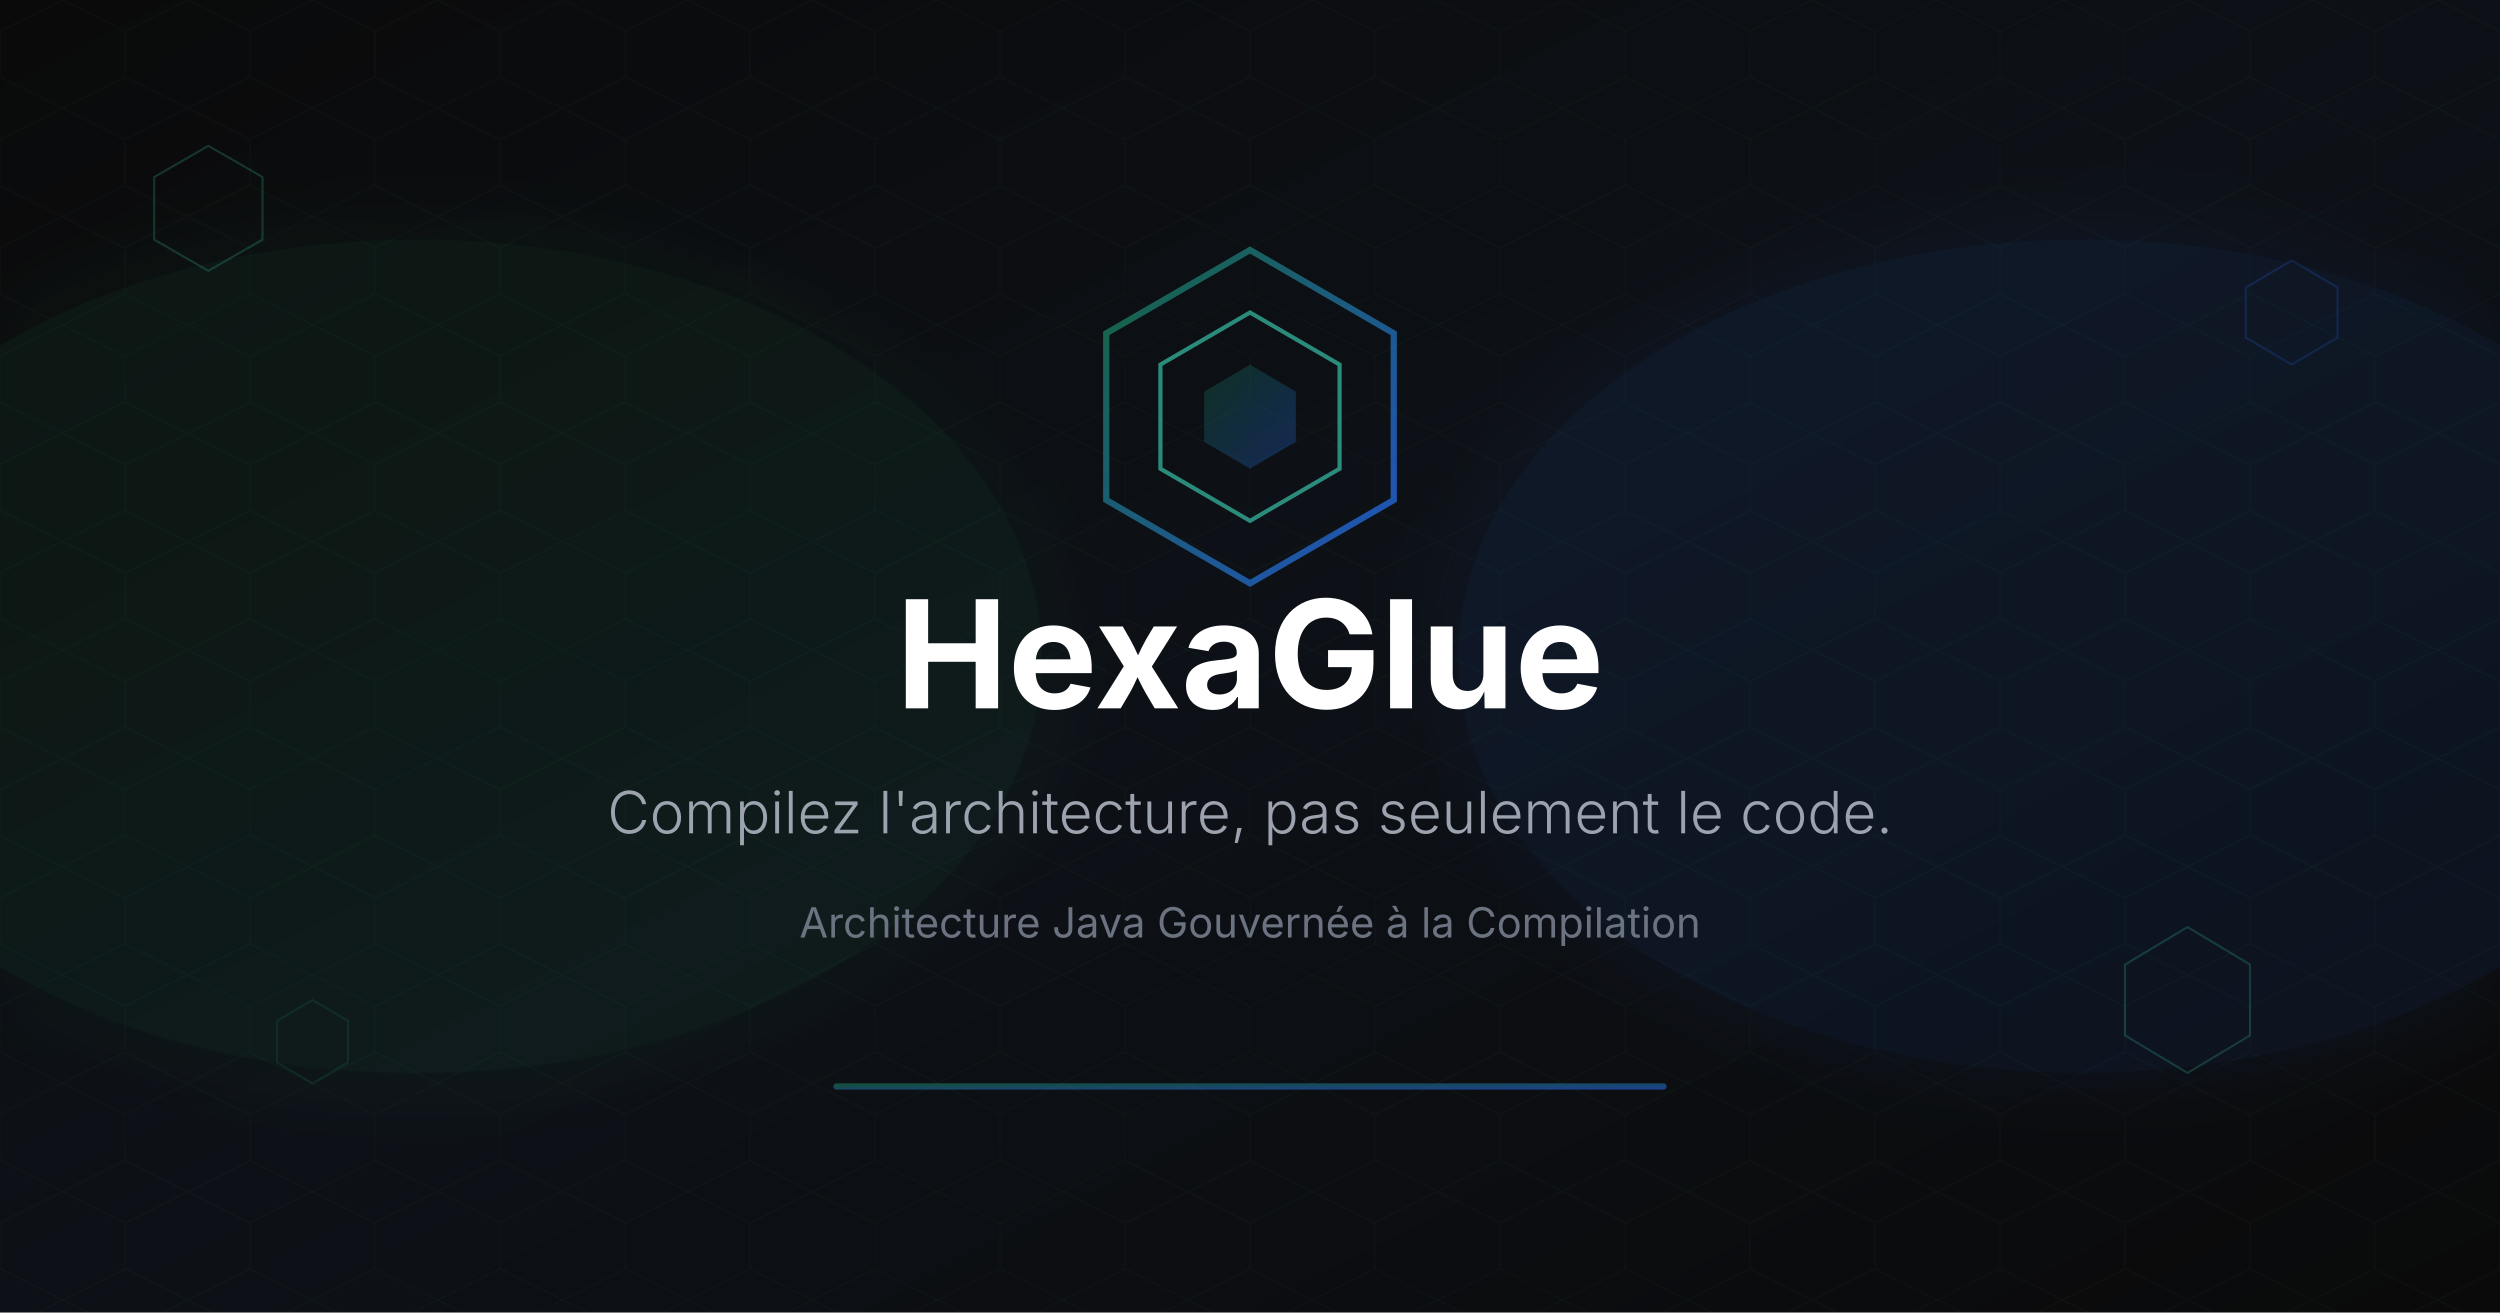
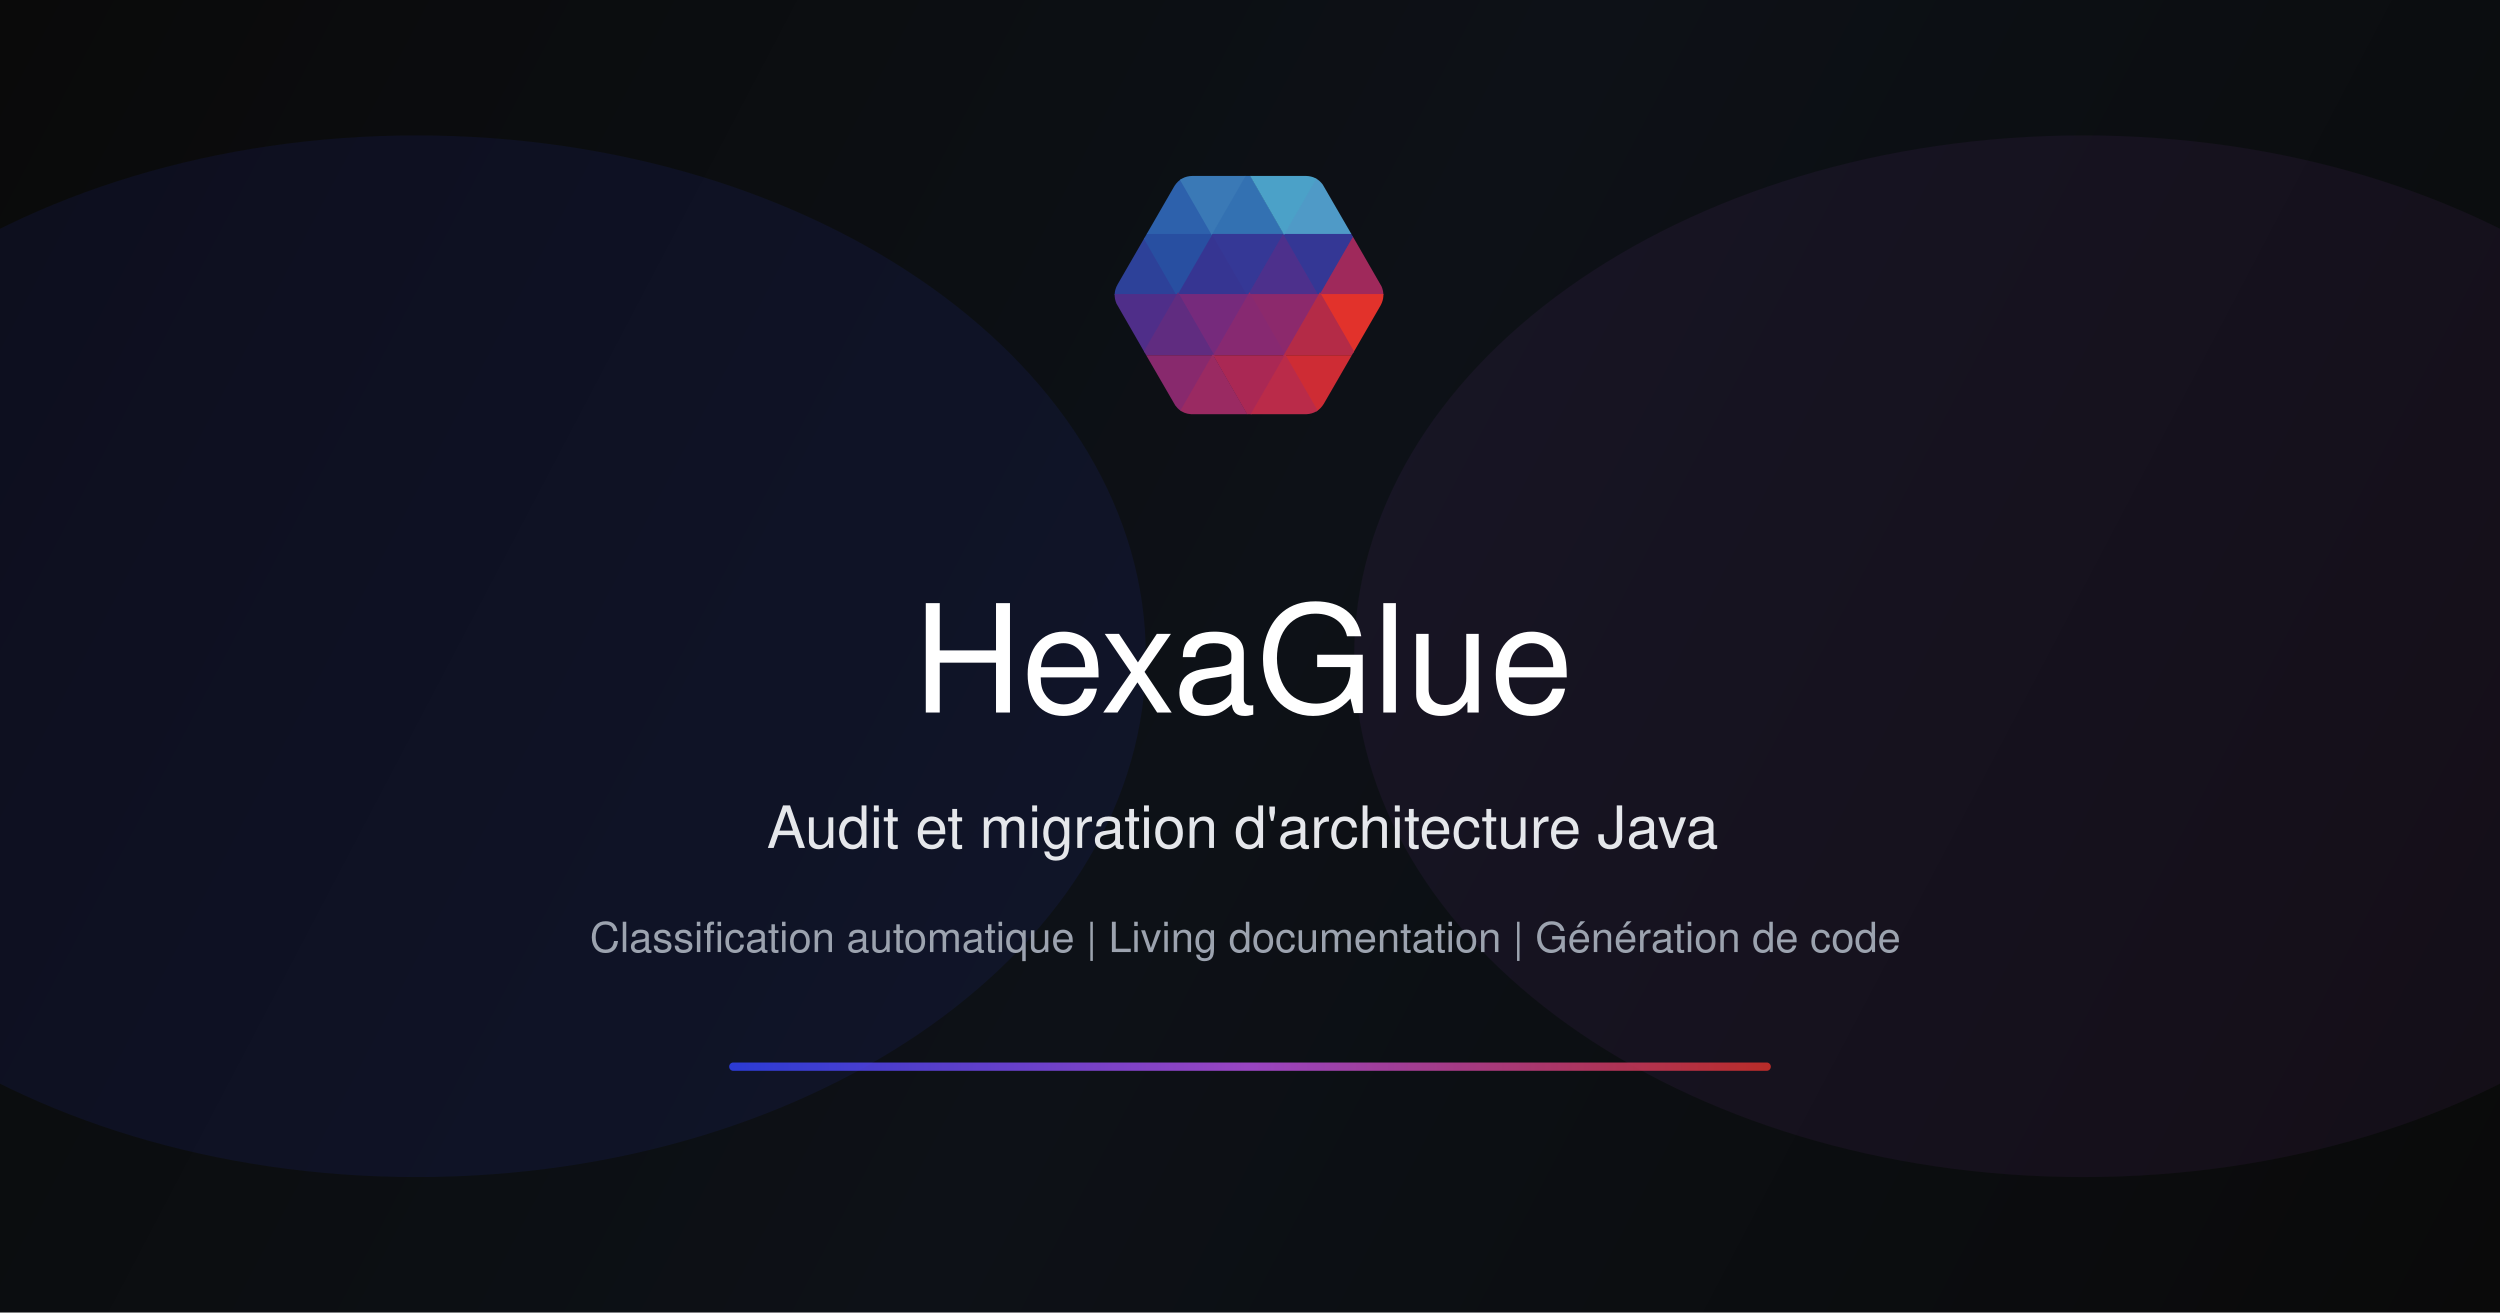
- <svg xmlns="http://www.w3.org/2000/svg" viewBox="0 0 1200 630" width="1200" height="630">
-   <defs>
-     <linearGradient id="bgGradient" x1="0%" y1="0%" x2="100%" y2="100%">
-       <stop offset="0%" stop-color="#0a0a0a" />
-       <stop offset="50%" stop-color="#0d1117" />
-       <stop offset="100%" stop-color="#0a0a0a" />
-     </linearGradient>
-     <linearGradient id="accentGradient" x1="0%" y1="0%" x2="100%" y2="100%">
-       <stop offset="0%" stop-color="#1a7a4c" />
-       <stop offset="100%" stop-color="#2563eb" />
-     </linearGradient>
-     <filter id="glow" x="-50%" y="-50%" width="200%" height="200%">
-       <feGaussianBlur stdDeviation="20" result="coloredBlur" />
-       <feMerge>
-         <feMergeNode in="coloredBlur" />
-         <feMergeNode in="SourceGraphic" />
-       </feMerge>
-     </filter>
-     <pattern id="hexPattern" width="60" height="52" patternUnits="userSpaceOnUse">
-       <polygon points="30,0 60,15 60,37 30,52 0,37 0,15" fill="none" stroke="#1a7a4c" stroke-width="0.5" opacity="0.15" />
-     </pattern>
-   </defs>
-   <rect width="100%" height="100%" fill="url(#bgGradient)" />
-   <rect width="100%" height="100%" fill="url(#hexPattern)" opacity="0.5" />
-   <ellipse cx="200" cy="315" rx="300" ry="200" fill="#1a7a4c" opacity="0.1" filter="url(#glow)" />
-   <ellipse cx="1000" cy="315" rx="300" ry="200" fill="#2563eb" opacity="0.08" filter="url(#glow)" />
-   <g transform="translate(600, 200)">
-     <polygon points="0,-80 69,-40 69,40 0,80 -69,40 -69,-40" fill="none" stroke="url(#accentGradient)" stroke-width="3" opacity="0.8" />
-     <polygon points="0,-50 43,-25 43,25 0,50 -43,25 -43,-25" fill="none" stroke="#40debf" stroke-width="2" opacity="0.6" />
-     <polygon points="0,-25 22,-12 22,12 0,25 -22,12 -22,-12" fill="url(#accentGradient)" opacity="0.3" />
+ <svg xmlns="http://www.w3.org/2000/svg" width="1200" height="630" viewBox="0 0 1200 630">
+   <linearGradient id="linearGradient1" x1="0" y1="0" x2="1200" y2="630" gradientUnits="userSpaceOnUse">
+     <stop offset="1e-05" stop-color="#0a0a0a" stop-opacity="1" />
+     <stop offset="0.5" stop-color="#0d1117" stop-opacity="1" />
+     <stop offset="1" stop-color="#0a0a0a" stop-opacity="1" />
+   </linearGradient>
+   <path id="Trac" fill="url(#linearGradient1)" stroke="none" d="M 0 0 L 1200 0 L 1200 630 L 0 630 Z" />
+   <path id="path1" fill="#3245ff" stroke="none" opacity="0.08" d="M 550 315 C 550 453.071 393.3 565 200 565 C 6.7 565 -150 453.071 -150 315 C -150 176.929 6.7 65 200 65 C 393.3 65 550 176.929 550 315 Z" />
+   <path id="path2" fill="#bc52ee" stroke="none" opacity="0.06" d="M 1350 315 C 1350 453.071 1193.3 565 1000 565 C 806.7 565 650 453.071 650 315 C 650 176.929 806.7 65 1000 65 C 1193.3 65 1350 176.929 1350 315 Z" />
+   <g id="Associer">
+     <clipPath id="clipPath1">
+       <path clip-rule="evenodd" d="M 565.73 196.416 C 565.637 196.241 565.506 196.115 565.339 196.038 C 564.946 195.575 564.551 195.114 564.152 194.654 C 554.689 178.363 545.268 162.046 535.891 145.704 C 534.581 142.56 534.76 139.51 536.429 136.556 C 545.54 120.777 554.651 104.999 563.761 89.22 C 565.81 86.076 568.714 84.486 572.474 84.449 C 590.642 84.489 608.806 84.492 626.967 84.456 C 630.259 84.538 632.9 85.902 634.89 88.547 C 644.354 104.838 653.775 121.155 663.152 137.497 C 664.446 140.56 664.318 143.55 662.77 146.468 C 653.66 162.244 644.548 178.023 635.438 193.804 C 633.526 196.967 630.727 198.64 627.041 198.824 C 608.583 198.779 590.128 198.771 571.677 198.802 C 569.419 198.681 567.436 197.885 565.73 196.416 Z" />
+     </clipPath>
+     <g id="g1" clip-path="url(#clipPath1)">
+       <g id="g2">
+         <path id="path3" fill="#2d4199" stroke="none" d="M 547.848 111.382 L 530.426 141.616 L 565.271 141.616 Z" />
+         <path id="path4" fill="#9f295b" stroke="none" d="M 650.286 111.382 L 632.863 141.616 L 667.708 141.616 Z" />
+         <path id="path5" fill="#363592" stroke="none" d="M 582.145 111.382 L 564.722 141.616 L 599.567 141.616 Z" />
+         <path id="path6" fill="#4d308c" stroke="none" d="M 615.99 111.382 L 598.567 141.616 L 633.412 141.616 Z" />
+       </g>
+       <g id="g3">
+         <path id="path7" fill="#343795" stroke="none" d="M 633.042 142.068 L 650.464 111.833 L 615.619 111.833 Z" />
+         <path id="path8" fill="#353896" stroke="none" d="M 598.745 142.068 L 616.168 111.833 L 581.323 111.833 Z" />
+         <path id="path9" fill="#284fa1" stroke="none" d="M 564.9 142.068 L 582.323 111.833 L 547.478 111.833 Z" />
+         <path id="path10" fill="#4f9ac7" stroke="none" d="M 633.589 82.049 L 616.167 112.284 L 651.011 112.284 Z" />
+         <path id="path11" fill="#2d61ac" stroke="none" d="M 564.997 82.049 L 547.574 112.284 L 582.419 112.284 Z" />
+         <path id="path12" fill="#3371b2" stroke="none" d="M 598.841 82.049 L 581.419 112.284 L 616.264 112.284 Z" />
+         <path id="path13" fill="#4ba1c8" stroke="none" d="M 616.345 112.735 L 633.767 82.501 L 598.922 82.501 Z" />
+         <path id="path14" fill="#3a79b6" stroke="none" d="M 581.597 112.735 L 599.02 82.501 L 564.175 82.501 Z" />
+       </g>
+       <g id="g4">
+         <path id="path15" fill="#e2322b" stroke="none" d="M 650.64 171.4 L 668.062 141.165 L 633.218 141.165 Z" />
+         <path id="path16" fill="#4f2e89" stroke="none" d="M 548.203 171.4 L 565.625 141.165 L 530.78 141.165 Z" />
+         <path id="path17" fill="#8c296c" stroke="none" d="M 616.344 171.4 L 633.766 141.165 L 598.921 141.165 Z" />
+         <path id="path18" fill="#762a7c" stroke="none" d="M 582.499 171.4 L 599.921 141.165 L 565.076 141.165 Z" />
+         <path id="path19" fill="#602c80" stroke="none" d="M 565.447 140.263 L 548.024 170.497 L 582.869 170.497 Z" />
+         <path id="path20" fill="#872971" stroke="none" d="M 599.743 140.263 L 582.321 170.497 L 617.165 170.497 Z" />
+         <path id="path21" fill="#b42b47" stroke="none" d="M 633.588 140.263 L 616.165 170.497 L 651.01 170.497 Z" />
+       </g>
+       <g id="g5">
+         <path id="path22" fill="#88296d" stroke="none" d="M 564.899 200.732 L 582.322 170.497 L 547.477 170.497 Z" />
+         <path id="path23" fill="#ce2c34" stroke="none" d="M 633.492 200.732 L 650.914 170.497 L 616.069 170.497 Z" />
+         <path id="path24" fill="#aa2854" stroke="none" d="M 599.647 200.732 L 617.069 170.497 L 582.225 170.497 Z" />
+         <path id="path25" fill="#9a2a62" stroke="none" d="M 582.143 170.046 L 564.721 200.281 L 599.566 200.281 Z" />
+         <path id="path26" fill="#ba2b49" stroke="none" d="M 616.891 170.046 L 599.469 200.281 L 634.313 200.281 Z" />
+       </g>
+     </g>
  </g>
-   <text x="600" y="340" text-anchor="middle" font-family="system-ui, -apple-system, sans-serif" font-size="72" font-weight="700" fill="white">
-     HexaGlue
-   </text>
-   <text x="600" y="400" text-anchor="middle" font-family="system-ui, -apple-system, sans-serif" font-size="28" font-weight="300" fill="#9ca3af">
-     Compilez l'architecture, pas seulement le code.
-   </text>
-   <text x="600" y="450" text-anchor="middle" font-family="system-ui, -apple-system, sans-serif" font-size="20" font-weight="400" fill="#6b7280">
-     Architecture Java Gouvernée à la Compilation
-   </text>
-   <rect x="400" y="520" width="400" height="3" rx="1.5" fill="url(#accentGradient)" opacity="0.6" />
-   <g opacity="0.2">
-     <polygon transform="translate(100, 100)" points="0,-30 26,-15 26,15 0,30 -26,15 -26,-15" fill="none" stroke="#40debf" stroke-width="1" />
-     <polygon transform="translate(1100, 150)" points="0,-25 22,-12 22,12 0,25 -22,12 -22,-12" fill="none" stroke="#2563eb" stroke-width="1" />
-     <polygon transform="translate(150, 500)" points="0,-20 17,-10 17,10 0,20 -17,10 -17,-10" fill="none" stroke="#1a7a4c" stroke-width="1" />
-     <polygon transform="translate(1050, 480)" points="0,-35 30,-17 30,17 0,35 -30,17 -30,-17" fill="none" stroke="#40debf" stroke-width="1" />
-   </g>
+   <text id="HexaGlue" xml:space="preserve" x="438.416" y="342" font-family="Helvetica" font-size="72" fill="#ffffff">HexaGlue</text>
+   <text id="Audit-et-migration-darchitecture" xml:space="preserve" x="368.101" y="407" font-family="Helvetica" font-size="28" fill="#e5e7eb">Audit et migration d'architecture Java</text>
+   <text id="Classification-automatique--Living" xml:space="preserve" x="283.114" y="457" font-family="Helvetica" font-size="20" fill="#9ca3af">Classification automatique | Living documentation | Génération de code</text>
+   <linearGradient id="linearGradient2" x1="350" y1="510" x2="850" y2="510" gradientUnits="userSpaceOnUse">
+     <stop offset="1e-05" stop-color="#3245ff" stop-opacity="1" />
+     <stop offset="0.5" stop-color="#bc52ee" stop-opacity="1" />
+     <stop offset="1" stop-color="#e2322b" stop-opacity="1" />
+   </linearGradient>
+   <path id="path27" fill="url(#linearGradient2)" stroke="none" opacity="0.8" d="M 352 510 L 848 510 C 849.105 510 850 510.895 850 512 L 850 512 C 850 513.105 849.105 514 848 514 L 352 514 C 350.895 514 350 513.105 350 512 L 350 512 C 350 510.895 350.895 510 352 510 Z" />
</svg>
